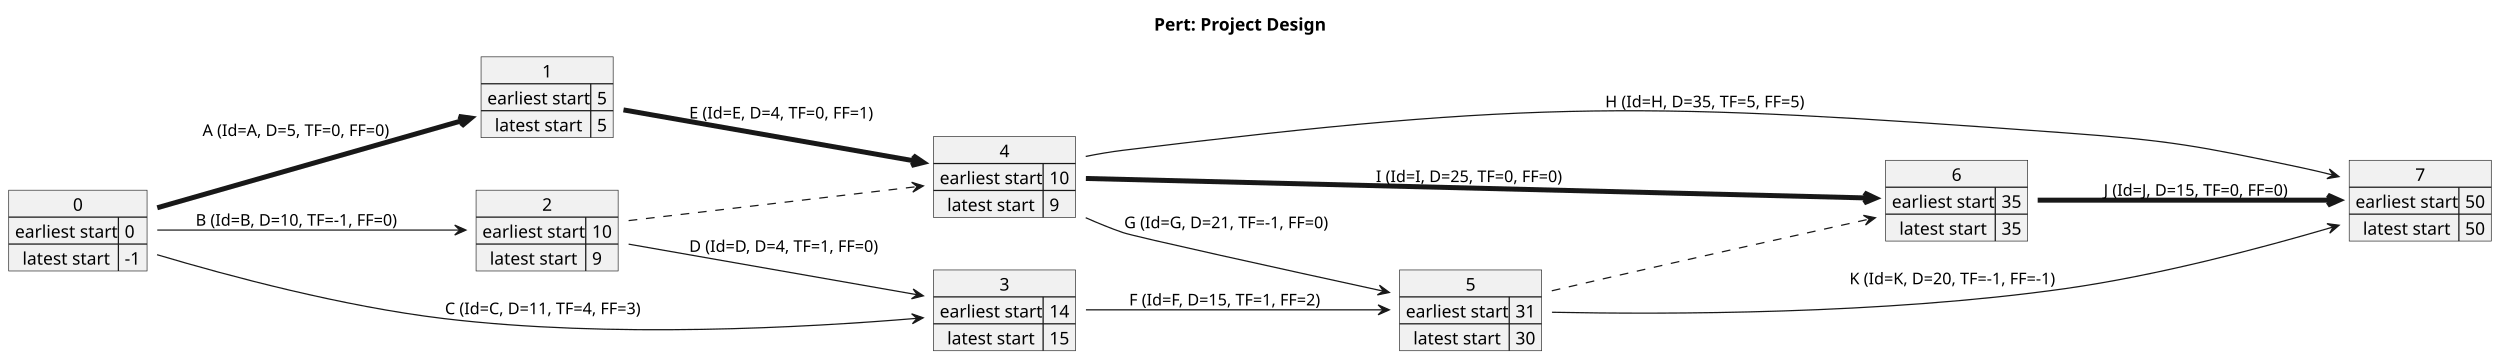
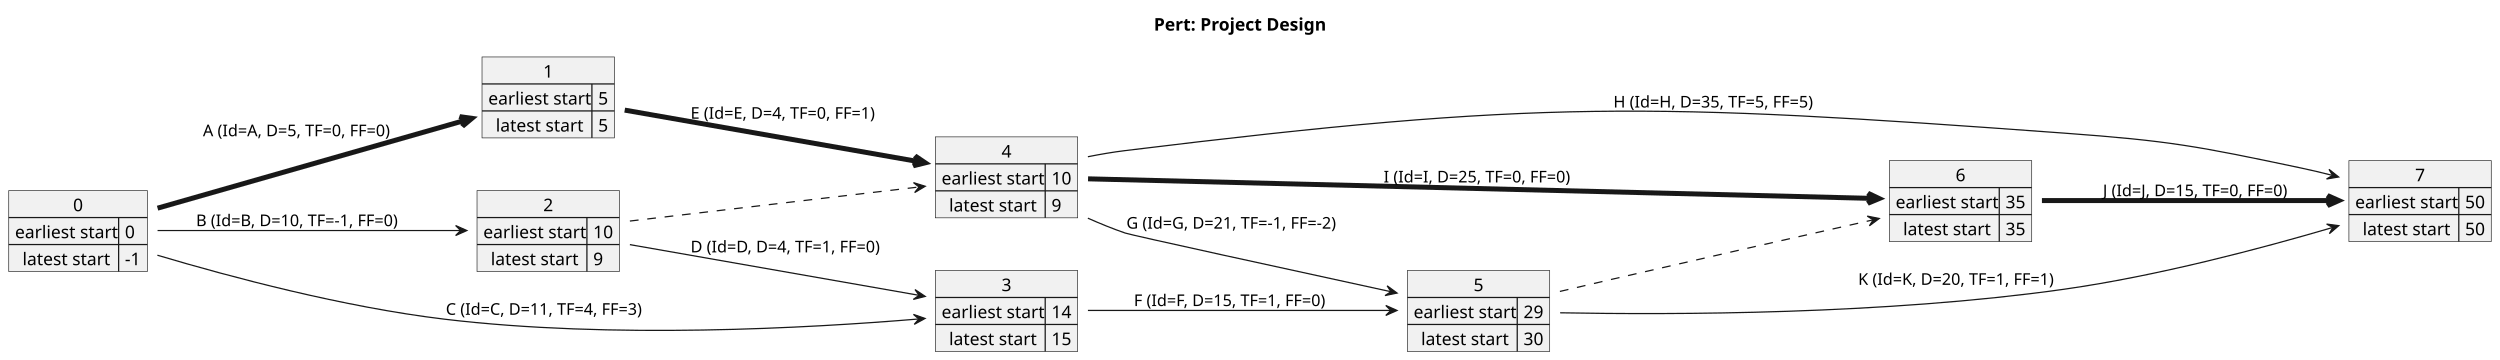
- <svg xmlns="http://www.w3.org/2000/svg" contentStyleType="text/css" height="288px" preserveAspectRatio="none" style="width:2006px;height:288px;background:#FFFFFF;" version="1.1" viewBox="0 0 2006 288" width="2006px" zoomAndPan="magnify">
+ <svg xmlns="http://www.w3.org/2000/svg" contentStyleType="text/css" height="288px" preserveAspectRatio="none" style="width:2002px;height:288px;background:#FFFFFF;" version="1.1" viewBox="0 0 2002 288" width="2002px" zoomAndPan="magnify">
  <defs />
  <g>
-     <text fill="#000000" font-family="sans-serif" font-size="14" font-weight="bold" lengthAdjust="spacing" textLength="140" x="926" y="24.533">Pert: Project Design</text>
+     <text fill="#000000" font-family="sans-serif" font-size="14" font-weight="bold" lengthAdjust="spacing" textLength="140" x="924" y="24.533">Pert: Project Design</text>
    <g id="elem_0">
      <rect fill="#F1F1F1" height="64.828" style="stroke:#181818;stroke-width:0.5;" width="111" x="7" y="152.609" />
      <text fill="#000000" font-family="sans-serif" font-size="14" lengthAdjust="spacing" textLength="8" x="58.5" y="169.143">0</text>
      <line style="stroke:#181818;stroke-width:1.0;" x1="7" x2="118" y1="174.219" y2="174.219" />
      <text fill="#000000" font-family="sans-serif" font-size="14" lengthAdjust="spacing" textLength="78" x="12" y="190.752">earliest start</text>
      <text fill="#000000" font-family="sans-serif" font-size="14" lengthAdjust="spacing" textLength="8" x="100" y="190.752">0</text>
      <line style="stroke:#181818;stroke-width:1.0;" x1="95" x2="95" y1="174.219" y2="195.828" />
      <line style="stroke:#181818;stroke-width:1.0;" x1="7" x2="118" y1="195.828" y2="195.828" />
      <text fill="#000000" font-family="sans-serif" font-size="14" lengthAdjust="spacing" textLength="66" x="18" y="212.361">latest start</text>
      <text fill="#000000" font-family="sans-serif" font-size="14" lengthAdjust="spacing" textLength="13" x="100" y="212.361">-1</text>
      <line style="stroke:#181818;stroke-width:1.0;" x1="95" x2="95" y1="195.828" y2="217.438" />
    </g>
    <g id="elem_1">
      <rect fill="#F1F1F1" height="64.828" style="stroke:#181818;stroke-width:0.5;" width="106" x="386" y="45.609" />
      <text fill="#000000" font-family="sans-serif" font-size="14" lengthAdjust="spacing" textLength="8" x="435" y="62.143">1</text>
      <line style="stroke:#181818;stroke-width:1.0;" x1="386" x2="492" y1="67.219" y2="67.219" />
      <text fill="#000000" font-family="sans-serif" font-size="14" lengthAdjust="spacing" textLength="78" x="391" y="83.752">earliest start</text>
      <text fill="#000000" font-family="sans-serif" font-size="14" lengthAdjust="spacing" textLength="8" x="479" y="83.752">5</text>
      <line style="stroke:#181818;stroke-width:1.0;" x1="474" x2="474" y1="67.219" y2="88.828" />
      <line style="stroke:#181818;stroke-width:1.0;" x1="386" x2="492" y1="88.828" y2="88.828" />
      <text fill="#000000" font-family="sans-serif" font-size="14" lengthAdjust="spacing" textLength="66" x="397" y="105.361">latest start</text>
      <text fill="#000000" font-family="sans-serif" font-size="14" lengthAdjust="spacing" textLength="8" x="479" y="105.361">5</text>
      <line style="stroke:#181818;stroke-width:1.0;" x1="474" x2="474" y1="88.828" y2="110.438" />
    </g>
    <g id="elem_2">
      <rect fill="#F1F1F1" height="64.828" style="stroke:#181818;stroke-width:0.5;" width="114" x="382" y="152.609" />
      <text fill="#000000" font-family="sans-serif" font-size="14" lengthAdjust="spacing" textLength="8" x="435" y="169.143">2</text>
      <line style="stroke:#181818;stroke-width:1.0;" x1="382" x2="496" y1="174.219" y2="174.219" />
      <text fill="#000000" font-family="sans-serif" font-size="14" lengthAdjust="spacing" textLength="78" x="387" y="190.752">earliest start</text>
      <text fill="#000000" font-family="sans-serif" font-size="14" lengthAdjust="spacing" textLength="16" x="475" y="190.752">10</text>
      <line style="stroke:#181818;stroke-width:1.0;" x1="470" x2="470" y1="174.219" y2="195.828" />
      <line style="stroke:#181818;stroke-width:1.0;" x1="382" x2="496" y1="195.828" y2="195.828" />
      <text fill="#000000" font-family="sans-serif" font-size="14" lengthAdjust="spacing" textLength="66" x="393" y="212.361">latest start</text>
      <text fill="#000000" font-family="sans-serif" font-size="14" lengthAdjust="spacing" textLength="8" x="475" y="212.361">9</text>
      <line style="stroke:#181818;stroke-width:1.0;" x1="470" x2="470" y1="195.828" y2="217.438" />
    </g>
    <g id="elem_3">
      <rect fill="#F1F1F1" height="64.828" style="stroke:#181818;stroke-width:0.5;" width="114" x="749" y="216.609" />
      <text fill="#000000" font-family="sans-serif" font-size="14" lengthAdjust="spacing" textLength="8" x="802" y="233.143">3</text>
      <line style="stroke:#181818;stroke-width:1.0;" x1="749" x2="863" y1="238.219" y2="238.219" />
      <text fill="#000000" font-family="sans-serif" font-size="14" lengthAdjust="spacing" textLength="78" x="754" y="254.752">earliest start</text>
      <text fill="#000000" font-family="sans-serif" font-size="14" lengthAdjust="spacing" textLength="16" x="842" y="254.752">14</text>
      <line style="stroke:#181818;stroke-width:1.0;" x1="837" x2="837" y1="238.219" y2="259.828" />
      <line style="stroke:#181818;stroke-width:1.0;" x1="749" x2="863" y1="259.828" y2="259.828" />
      <text fill="#000000" font-family="sans-serif" font-size="14" lengthAdjust="spacing" textLength="66" x="760" y="276.361">latest start</text>
      <text fill="#000000" font-family="sans-serif" font-size="14" lengthAdjust="spacing" textLength="16" x="842" y="276.361">15</text>
      <line style="stroke:#181818;stroke-width:1.0;" x1="837" x2="837" y1="259.828" y2="281.438" />
    </g>
    <g id="elem_4">
      <rect fill="#F1F1F1" height="64.828" style="stroke:#181818;stroke-width:0.5;" width="114" x="749" y="109.609" />
      <text fill="#000000" font-family="sans-serif" font-size="14" lengthAdjust="spacing" textLength="8" x="802" y="126.143">4</text>
      <line style="stroke:#181818;stroke-width:1.0;" x1="749" x2="863" y1="131.219" y2="131.219" />
      <text fill="#000000" font-family="sans-serif" font-size="14" lengthAdjust="spacing" textLength="78" x="754" y="147.752">earliest start</text>
      <text fill="#000000" font-family="sans-serif" font-size="14" lengthAdjust="spacing" textLength="16" x="842" y="147.752">10</text>
      <line style="stroke:#181818;stroke-width:1.0;" x1="837" x2="837" y1="131.219" y2="152.828" />
      <line style="stroke:#181818;stroke-width:1.0;" x1="749" x2="863" y1="152.828" y2="152.828" />
      <text fill="#000000" font-family="sans-serif" font-size="14" lengthAdjust="spacing" textLength="66" x="760" y="169.361">latest start</text>
      <text fill="#000000" font-family="sans-serif" font-size="14" lengthAdjust="spacing" textLength="8" x="842" y="169.361">9</text>
      <line style="stroke:#181818;stroke-width:1.0;" x1="837" x2="837" y1="152.828" y2="174.438" />
    </g>
    <g id="elem_5">
-       <rect fill="#F1F1F1" height="64.828" style="stroke:#181818;stroke-width:0.5;" width="114" x="1123" y="216.609" />
-       <text fill="#000000" font-family="sans-serif" font-size="14" lengthAdjust="spacing" textLength="8" x="1176" y="233.143">5</text>
-       <line style="stroke:#181818;stroke-width:1.0;" x1="1123" x2="1237" y1="238.219" y2="238.219" />
-       <text fill="#000000" font-family="sans-serif" font-size="14" lengthAdjust="spacing" textLength="78" x="1128" y="254.752">earliest start</text>
-       <text fill="#000000" font-family="sans-serif" font-size="14" lengthAdjust="spacing" textLength="16" x="1216" y="254.752">31</text>
-       <line style="stroke:#181818;stroke-width:1.0;" x1="1211" x2="1211" y1="238.219" y2="259.828" />
-       <line style="stroke:#181818;stroke-width:1.0;" x1="1123" x2="1237" y1="259.828" y2="259.828" />
-       <text fill="#000000" font-family="sans-serif" font-size="14" lengthAdjust="spacing" textLength="66" x="1134" y="276.361">latest start</text>
-       <text fill="#000000" font-family="sans-serif" font-size="14" lengthAdjust="spacing" textLength="16" x="1216" y="276.361">30</text>
-       <line style="stroke:#181818;stroke-width:1.0;" x1="1211" x2="1211" y1="259.828" y2="281.438" />
+       <rect fill="#F1F1F1" height="64.828" style="stroke:#181818;stroke-width:0.5;" width="114" x="1127" y="216.609" />
+       <text fill="#000000" font-family="sans-serif" font-size="14" lengthAdjust="spacing" textLength="8" x="1180" y="233.143">5</text>
+       <line style="stroke:#181818;stroke-width:1.0;" x1="1127" x2="1241" y1="238.219" y2="238.219" />
+       <text fill="#000000" font-family="sans-serif" font-size="14" lengthAdjust="spacing" textLength="78" x="1132" y="254.752">earliest start</text>
+       <text fill="#000000" font-family="sans-serif" font-size="14" lengthAdjust="spacing" textLength="16" x="1220" y="254.752">29</text>
+       <line style="stroke:#181818;stroke-width:1.0;" x1="1215" x2="1215" y1="238.219" y2="259.828" />
+       <line style="stroke:#181818;stroke-width:1.0;" x1="1127" x2="1241" y1="259.828" y2="259.828" />
+       <text fill="#000000" font-family="sans-serif" font-size="14" lengthAdjust="spacing" textLength="66" x="1138" y="276.361">latest start</text>
+       <text fill="#000000" font-family="sans-serif" font-size="14" lengthAdjust="spacing" textLength="16" x="1220" y="276.361">30</text>
+       <line style="stroke:#181818;stroke-width:1.0;" x1="1215" x2="1215" y1="259.828" y2="281.438" />
    </g>
    <g id="elem_6">
      <rect fill="#F1F1F1" height="64.828" style="stroke:#181818;stroke-width:0.5;" width="114" x="1513" y="128.609" />
      <text fill="#000000" font-family="sans-serif" font-size="14" lengthAdjust="spacing" textLength="8" x="1566" y="145.143">6</text>
      <line style="stroke:#181818;stroke-width:1.0;" x1="1513" x2="1627" y1="150.219" y2="150.219" />
      <text fill="#000000" font-family="sans-serif" font-size="14" lengthAdjust="spacing" textLength="78" x="1518" y="166.752">earliest start</text>
      <text fill="#000000" font-family="sans-serif" font-size="14" lengthAdjust="spacing" textLength="16" x="1606" y="166.752">35</text>
      <line style="stroke:#181818;stroke-width:1.0;" x1="1601" x2="1601" y1="150.219" y2="171.828" />
      <line style="stroke:#181818;stroke-width:1.0;" x1="1513" x2="1627" y1="171.828" y2="171.828" />
      <text fill="#000000" font-family="sans-serif" font-size="14" lengthAdjust="spacing" textLength="66" x="1524" y="188.361">latest start</text>
      <text fill="#000000" font-family="sans-serif" font-size="14" lengthAdjust="spacing" textLength="16" x="1606" y="188.361">35</text>
      <line style="stroke:#181818;stroke-width:1.0;" x1="1601" x2="1601" y1="171.828" y2="193.438" />
    </g>
    <g id="elem_7">
-       <rect fill="#F1F1F1" height="64.828" style="stroke:#181818;stroke-width:0.5;" width="114" x="1885" y="128.609" />
-       <text fill="#000000" font-family="sans-serif" font-size="14" lengthAdjust="spacing" textLength="8" x="1938" y="145.143">7</text>
-       <line style="stroke:#181818;stroke-width:1.0;" x1="1885" x2="1999" y1="150.219" y2="150.219" />
-       <text fill="#000000" font-family="sans-serif" font-size="14" lengthAdjust="spacing" textLength="78" x="1890" y="166.752">earliest start</text>
-       <text fill="#000000" font-family="sans-serif" font-size="14" lengthAdjust="spacing" textLength="16" x="1978" y="166.752">50</text>
-       <line style="stroke:#181818;stroke-width:1.0;" x1="1973" x2="1973" y1="150.219" y2="171.828" />
-       <line style="stroke:#181818;stroke-width:1.0;" x1="1885" x2="1999" y1="171.828" y2="171.828" />
-       <text fill="#000000" font-family="sans-serif" font-size="14" lengthAdjust="spacing" textLength="66" x="1896" y="188.361">latest start</text>
-       <text fill="#000000" font-family="sans-serif" font-size="14" lengthAdjust="spacing" textLength="16" x="1978" y="188.361">50</text>
-       <line style="stroke:#181818;stroke-width:1.0;" x1="1973" x2="1973" y1="171.828" y2="193.438" />
+       <rect fill="#F1F1F1" height="64.828" style="stroke:#181818;stroke-width:0.5;" width="114" x="1881" y="128.609" />
+       <text fill="#000000" font-family="sans-serif" font-size="14" lengthAdjust="spacing" textLength="8" x="1934" y="145.143">7</text>
+       <line style="stroke:#181818;stroke-width:1.0;" x1="1881" x2="1995" y1="150.219" y2="150.219" />
+       <text fill="#000000" font-family="sans-serif" font-size="14" lengthAdjust="spacing" textLength="78" x="1886" y="166.752">earliest start</text>
+       <text fill="#000000" font-family="sans-serif" font-size="14" lengthAdjust="spacing" textLength="16" x="1974" y="166.752">50</text>
+       <line style="stroke:#181818;stroke-width:1.0;" x1="1969" x2="1969" y1="150.219" y2="171.828" />
+       <line style="stroke:#181818;stroke-width:1.0;" x1="1881" x2="1995" y1="171.828" y2="171.828" />
+       <text fill="#000000" font-family="sans-serif" font-size="14" lengthAdjust="spacing" textLength="66" x="1892" y="188.361">latest start</text>
+       <text fill="#000000" font-family="sans-serif" font-size="14" lengthAdjust="spacing" textLength="16" x="1974" y="188.361">50</text>
+       <line style="stroke:#181818;stroke-width:1.0;" x1="1969" x2="1969" y1="171.828" y2="193.438" />
    </g>
    <g id="link_0_1">
      <path codeLine="38" d="M126.18,166.699 C194.61,147.149 303.65,115.999 372.98,96.189 " fill="none" id="0-to-1" style="stroke:#181818;stroke-width:4.0;" />
      <polygon fill="#181818" points="377.9,94.779,368.149,93.398,373.091,96.149,370.34,101.092,377.9,94.779" style="stroke:#181818;stroke-width:4.0;" />
      <text fill="#000000" font-family="sans-serif" font-size="13" lengthAdjust="spacing" textLength="157" x="162.5" y="109.105">A (Id=A, D=5, TF=0, FF=0)</text>
    </g>
    <g id="link_0_2">
      <path codeLine="39" d="M126.18,184.609 C193.15,184.609 299.03,184.609 368.5,184.609 " fill="none" id="0-to-2" style="stroke:#181818;stroke-width:1.0;" />
      <polygon fill="#181818" points="373.86,184.609,364.86,180.609,368.86,184.609,364.86,188.609,373.86,184.609" style="stroke:#181818;stroke-width:1.0;" />
      <text fill="#000000" font-family="sans-serif" font-size="13" lengthAdjust="spacing" textLength="168" x="157" y="181.105">B (Id=B, D=10, TF=-1, FF=0)</text>
    </g>
    <g id="link_0_3">
      <path codeLine="40" d="M126.04,204.379 C184.73,221.839 275.32,245.959 356,255.609 C489.58,271.589 647.09,262.849 735.57,255.449 " fill="none" id="0-to-3" style="stroke:#181818;stroke-width:1.0;" />
      <polygon fill="#181818" points="740.78,255.009,731.479,251.771,735.797,255.425,732.143,259.743,740.78,255.009" style="stroke:#181818;stroke-width:1.0;" />
      <text fill="#000000" font-family="sans-serif" font-size="13" lengthAdjust="spacing" textLength="164" x="357" y="252.105">C (Id=C, D=11, TF=4, FF=3)</text>
    </g>
    <g id="link_1_4">
      <path codeLine="41" d="M500.27,88.179 C565,99.529 667.69,117.529 735.71,129.459 " fill="none" id="1-to-4" style="stroke:#181818;stroke-width:4.0;" />
      <polygon fill="#181818" points="740.95,130.379,732.784,124.874,736.026,129.509,731.391,132.751,740.95,130.379" style="stroke:#181818;stroke-width:4.0;" />
      <text fill="#000000" font-family="sans-serif" font-size="13" lengthAdjust="spacing" textLength="157" x="553" y="95.105">E (Id=E, D=4, TF=0, FF=1)</text>
    </g>
    <g id="link_2_3">
      <path codeLine="42" d="M504.41,195.899 C569.34,207.289 669.21,224.799 735.79,236.469 " fill="none" id="2-to-3" style="stroke:#181818;stroke-width:1.0;" />
      <polygon fill="#181818" points="740.92,237.369,732.741,231.882,735.994,236.51,731.367,239.763,740.92,237.369" style="stroke:#181818;stroke-width:1.0;" />
      <text fill="#000000" font-family="sans-serif" font-size="13" lengthAdjust="spacing" textLength="157" x="553" y="202.105">D (Id=D, D=4, TF=1, FF=0)</text>
    </g>
    <g id="link_2_4">
      <path codeLine="43" d="M504.41,177.019 C569.34,169.369 669.21,157.609 735.79,149.759 " fill="none" id="2-to-4" style="stroke:#181818;stroke-width:1.0;stroke-dasharray:7.0,7.0;" />
      <polygon fill="#181818" points="740.92,149.159,731.513,146.243,735.955,149.746,732.452,154.188,740.92,149.159" style="stroke:#181818;stroke-width:1.0;" />
    </g>
    <g id="link_3_5">
-       <path codeLine="44" d="M871.37,248.609 C937.85,248.609 1041.24,248.609 1109.53,248.609 " fill="none" id="3-to-5" style="stroke:#181818;stroke-width:1.0;" />
-       <polygon fill="#181818" points="1114.79,248.609,1105.79,244.609,1109.79,248.609,1105.79,252.609,1114.79,248.609" style="stroke:#181818;stroke-width:1.0;" />
-       <text fill="#000000" font-family="sans-serif" font-size="13" lengthAdjust="spacing" textLength="162" x="906" y="245.105">F (Id=F, D=15, TF=1, FF=2)</text>
+       <path codeLine="44" d="M871.21,248.609 C938.57,248.609 1044.09,248.609 1113.4,248.609 " fill="none" id="3-to-5" style="stroke:#181818;stroke-width:1.0;" />
+       <polygon fill="#181818" points="1118.74,248.609,1109.74,244.609,1113.74,248.609,1109.74,252.609,1118.74,248.609" style="stroke:#181818;stroke-width:1.0;" />
+       <text fill="#000000" font-family="sans-serif" font-size="13" lengthAdjust="spacing" textLength="162" x="908" y="245.105">F (Id=F, D=15, TF=1, FF=0)</text>
    </g>
    <g id="link_4_5">
-       <path codeLine="45" d="M871.17,174.689 C881.01,179.069 891.17,183.209 901,186.609 C910.95,190.049 1030.63,216.339 1109.69,233.559 " fill="none" id="4-to-5" style="stroke:#181818;stroke-width:1.0;" />
-       <polygon fill="#181818" points="1114.83,234.679,1106.896,228.844,1109.946,233.608,1105.182,236.659,1114.83,234.679" style="stroke:#181818;stroke-width:1.0;" />
-       <text fill="#000000" font-family="sans-serif" font-size="13" lengthAdjust="spacing" textLength="170" x="902" y="183.105">G (Id=G, D=21, TF=-1, FF=0)</text>
+       <path codeLine="45" d="M871.16,174.709 C881,179.089 891.16,183.219 901,186.609 C906.09,188.359 1031.61,215.739 1113.45,233.519 " fill="none" id="4-to-5" style="stroke:#181818;stroke-width:1.0;" />
+       <polygon fill="#181818" points="1118.77,234.679,1110.82,228.867,1113.883,233.622,1109.128,236.686,1118.77,234.679" style="stroke:#181818;stroke-width:1.0;" />
+       <text fill="#000000" font-family="sans-serif" font-size="13" lengthAdjust="spacing" textLength="174" x="902" y="183.105">G (Id=G, D=21, TF=-1, FF=-2)</text>
    </g>
    <g id="link_4_7">
-       <path codeLine="46" d="M871.18,125.519 C881.11,123.539 891.29,121.799 901,120.609 C1234.56,79.739 1321.84,82.049 1657,106.609 C1742.13,112.849 1763.48,116.979 1847,134.609 C1855.03,136.299 1863.38,138.289 1871.65,140.389 " fill="none" id="4-to-7" style="stroke:#181818;stroke-width:1.0;" />
-       <polygon fill="#181818" points="1876.79,141.719,1869.067,135.608,1871.947,140.476,1867.078,143.357,1876.79,141.719" style="stroke:#181818;stroke-width:1.0;" />
-       <text fill="#000000" font-family="sans-serif" font-size="13" lengthAdjust="spacing" textLength="164" x="1288" y="86.105">H (Id=H, D=35, TF=5, FF=5)</text>
+       <path codeLine="46" d="M871.18,125.519 C881.11,123.539 891.29,121.799 901,120.609 C1232.8,79.979 1319.61,82.179 1653,106.609 C1738.13,112.849 1759.48,116.979 1843,134.609 C1851.03,136.299 1859.38,138.289 1867.65,140.389 " fill="none" id="4-to-7" style="stroke:#181818;stroke-width:1.0;" />
+       <polygon fill="#181818" points="1872.79,141.719,1865.067,135.608,1867.947,140.476,1863.078,143.357,1872.79,141.719" style="stroke:#181818;stroke-width:1.0;" />
+       <text fill="#000000" font-family="sans-serif" font-size="13" lengthAdjust="spacing" textLength="164" x="1292" y="86.105">H (Id=H, D=35, TF=5, FF=5)</text>
    </g>
    <g id="link_4_6">
      <path codeLine="47" d="M871.31,143.209 C1013.42,146.759 1353.15,155.229 1499.73,158.879 " fill="none" id="4-to-6" style="stroke:#181818;stroke-width:4.0;" />
      <polygon fill="#181818" points="1504.86,159.009,1495.966,154.779,1499.862,158.881,1495.76,162.777,1504.86,159.009" style="stroke:#181818;stroke-width:4.0;" />
-       <text fill="#000000" font-family="sans-serif" font-size="13" lengthAdjust="spacing" textLength="152" x="1104" y="146.105">I (Id=I, D=25, TF=0, FF=0)</text>
+       <text fill="#000000" font-family="sans-serif" font-size="13" lengthAdjust="spacing" textLength="152" x="1108" y="146.105">I (Id=I, D=25, TF=0, FF=0)</text>
    </g>
    <g id="link_5_7">
-       <path codeLine="48" d="M1245.28,250.559 C1337.09,252.379 1510.85,252.259 1657,231.609 C1731.49,221.089 1814.8,198.989 1871.81,182.229 " fill="none" id="5-to-7" style="stroke:#181818;stroke-width:1.0;" />
-       <polygon fill="#181818" points="1876.9,180.729,1867.136,179.436,1872.104,182.143,1869.398,187.11,1876.9,180.729" style="stroke:#181818;stroke-width:1.0;" />
-       <text fill="#000000" font-family="sans-serif" font-size="13" lengthAdjust="spacing" textLength="172" x="1484" y="228.105">K (Id=K, D=20, TF=-1, FF=-1)</text>
+       <path codeLine="48" d="M1249.34,250.489 C1339.9,252.189 1509.91,251.869 1653,231.609 C1727.49,221.059 1810.8,198.969 1867.81,182.219 " fill="none" id="5-to-7" style="stroke:#181818;stroke-width:1.0;" />
+       <polygon fill="#181818" points="1872.9,180.709,1863.136,179.416,1868.104,182.123,1865.398,187.09,1872.9,180.709" style="stroke:#181818;stroke-width:1.0;" />
+       <text fill="#000000" font-family="sans-serif" font-size="13" lengthAdjust="spacing" textLength="164" x="1488" y="228.105">K (Id=K, D=20, TF=1, FF=1)</text>
    </g>
    <g id="link_5_6">
-       <path codeLine="49" d="M1245.15,233.349 C1258.95,230.109 1273.46,226.719 1287,223.609 C1359.5,206.959 1442.62,188.469 1499.73,175.849 " fill="none" id="5-to-6" style="stroke:#181818;stroke-width:1.0;stroke-dasharray:7.0,7.0;" />
-       <polygon fill="#181818" points="1504.83,174.719,1495.177,172.767,1499.949,175.804,1496.912,180.577,1504.83,174.719" style="stroke:#181818;stroke-width:1.0;" />
+       <path codeLine="49" d="M1249.16,233.379 C1262.96,230.129 1277.46,226.739 1291,223.609 C1362.14,207.159 1443.62,188.739 1499.9,176.089 " fill="none" id="5-to-6" style="stroke:#181818;stroke-width:1.0;stroke-dasharray:7.0,7.0;" />
+       <polygon fill="#181818" points="1504.92,174.959,1495.261,173.034,1500.042,176.058,1497.018,180.839,1504.92,174.959" style="stroke:#181818;stroke-width:1.0;" />
    </g>
    <g id="link_6_7">
-       <path codeLine="50" d="M1635.03,160.609 C1701.04,160.609 1803.66,160.609 1871.59,160.609 " fill="none" id="6-to-7" style="stroke:#181818;stroke-width:4.0;" />
-       <polygon fill="#181818" points="1876.83,160.609,1867.83,156.609,1871.83,160.609,1867.83,164.609,1876.83,160.609" style="stroke:#181818;stroke-width:4.0;" />
-       <text fill="#000000" font-family="sans-serif" font-size="13" lengthAdjust="spacing" textLength="158" x="1688" y="157.105">J (Id=J, D=15, TF=0, FF=0)</text>
+       <path codeLine="50" d="M1635.17,160.609 C1700.31,160.609 1800.83,160.609 1867.74,160.609 " fill="none" id="6-to-7" style="stroke:#181818;stroke-width:4.0;" />
+       <polygon fill="#181818" points="1872.9,160.609,1863.9,156.609,1867.9,160.609,1863.9,164.609,1872.9,160.609" style="stroke:#181818;stroke-width:4.0;" />
+       <text fill="#000000" font-family="sans-serif" font-size="13" lengthAdjust="spacing" textLength="158" x="1684" y="157.105">J (Id=J, D=15, TF=0, FF=0)</text>
    </g>
  </g>
</svg>
